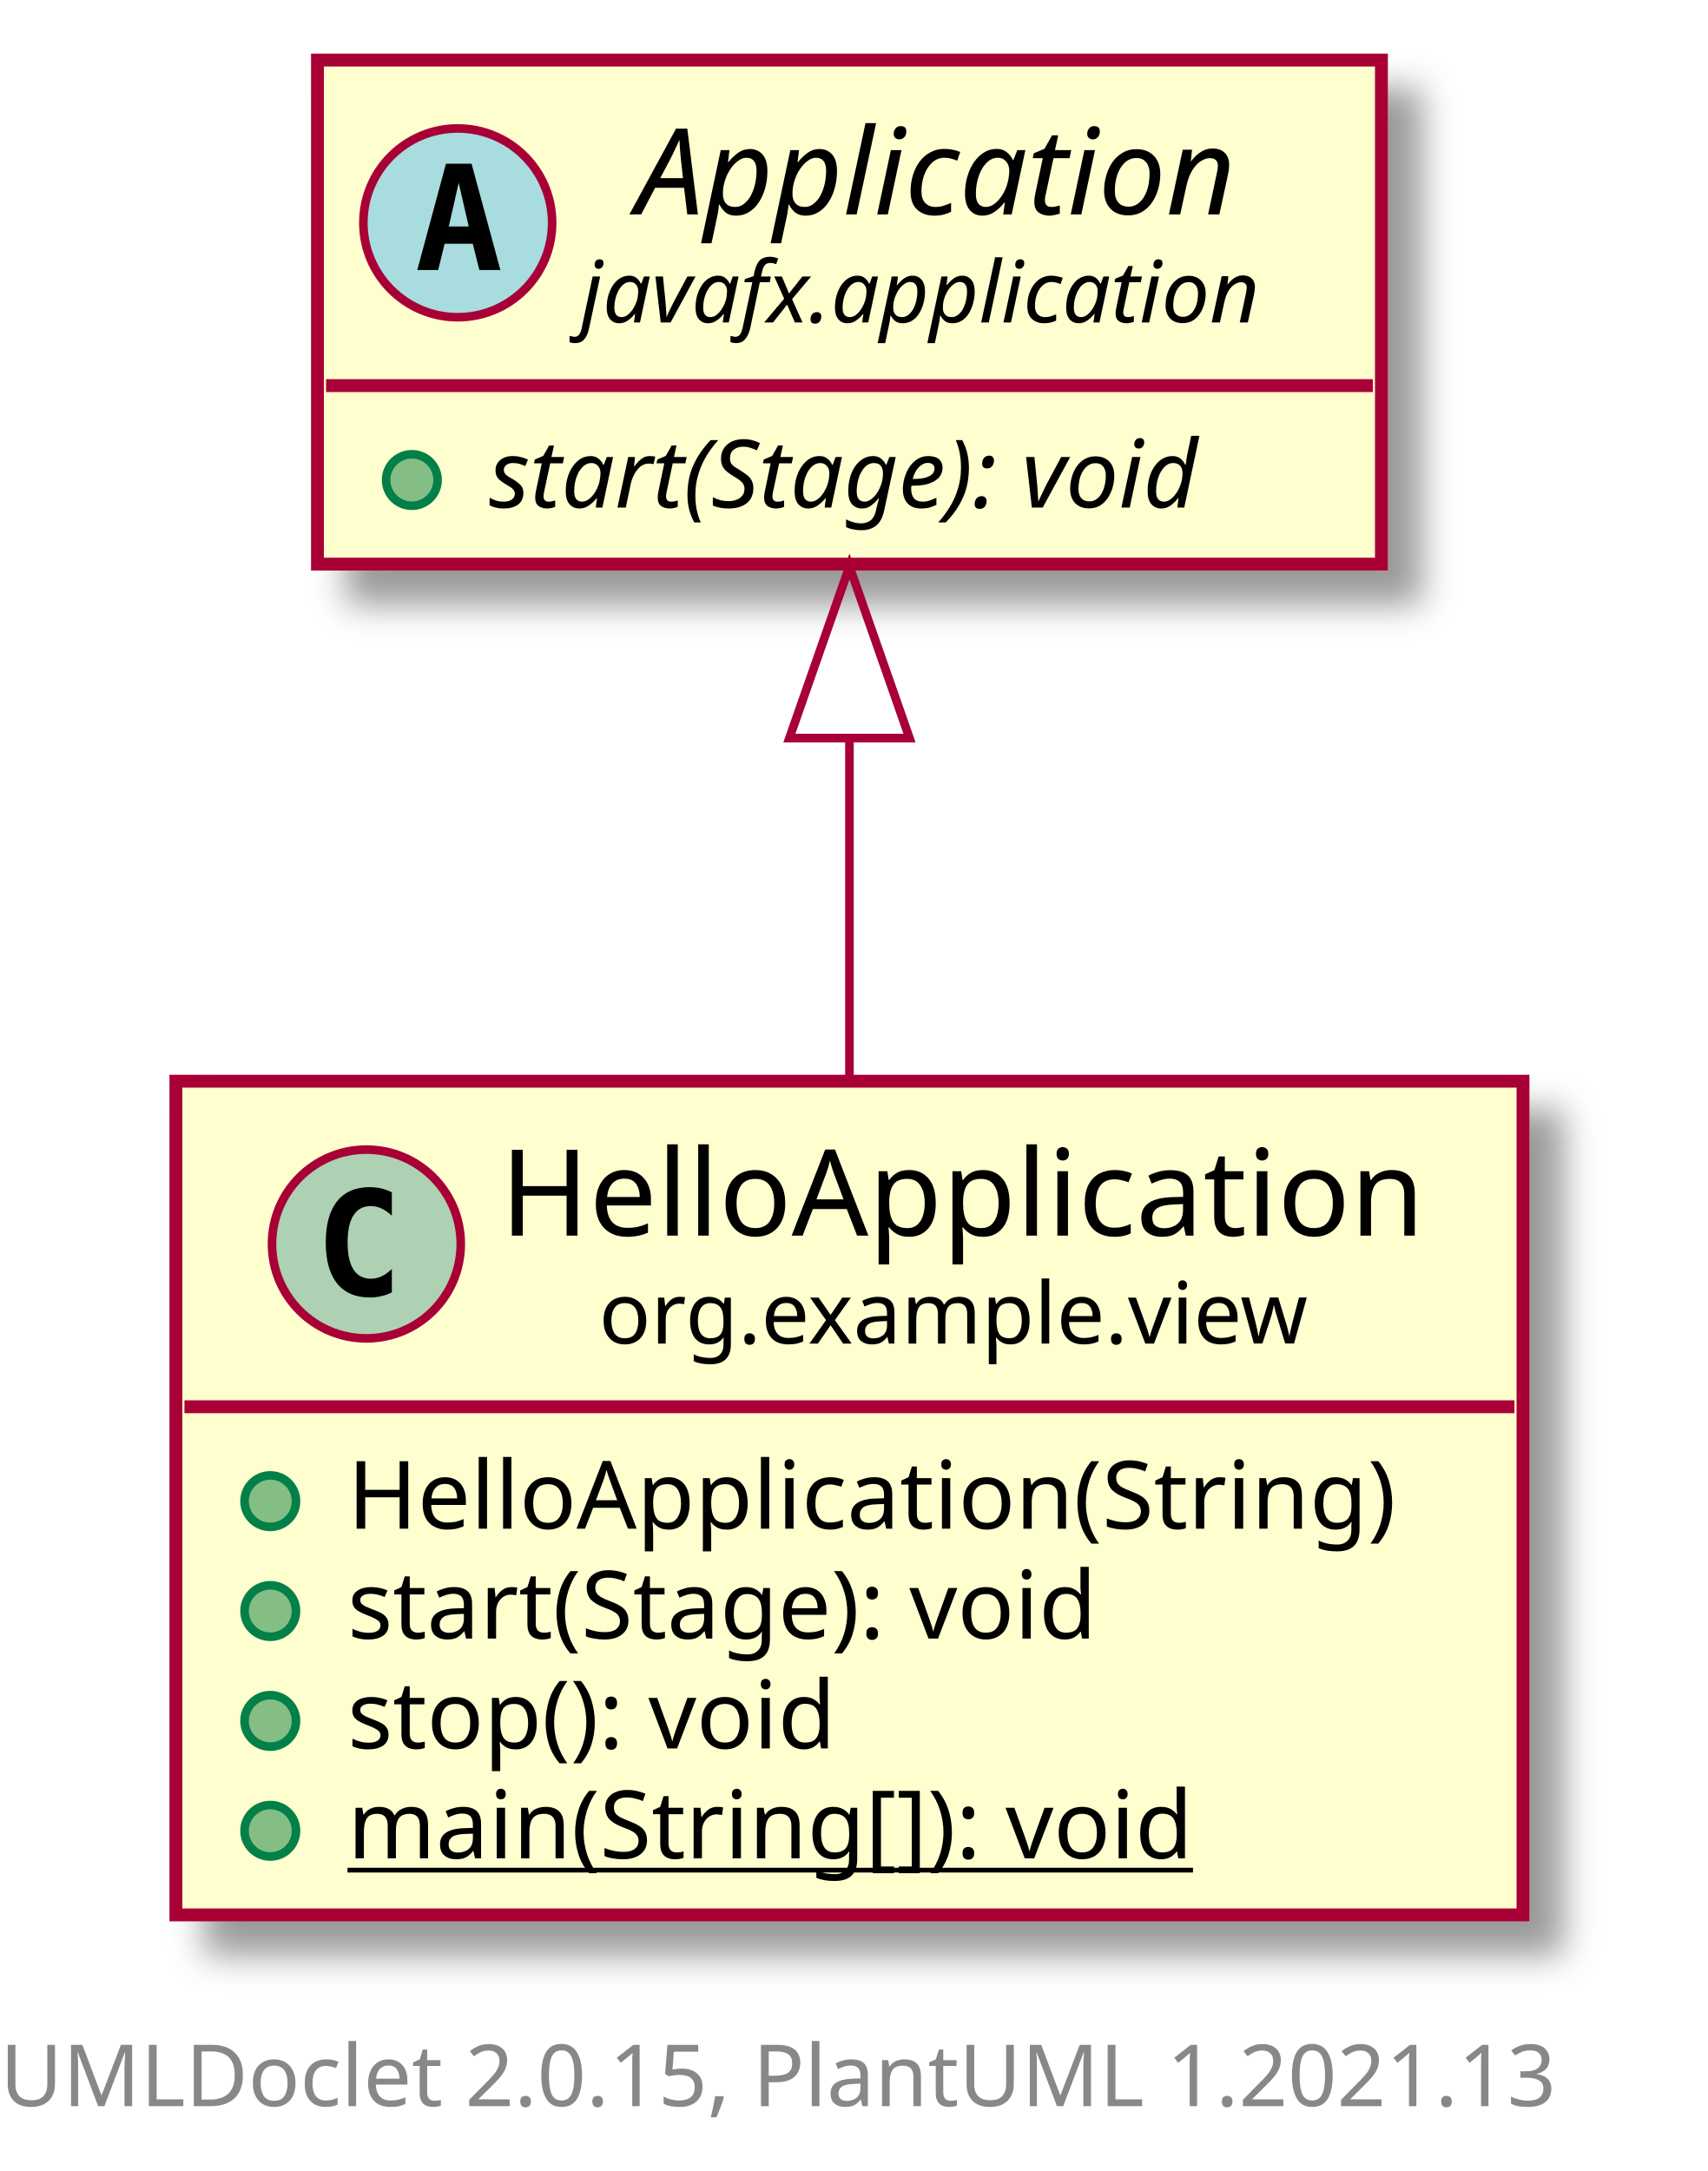
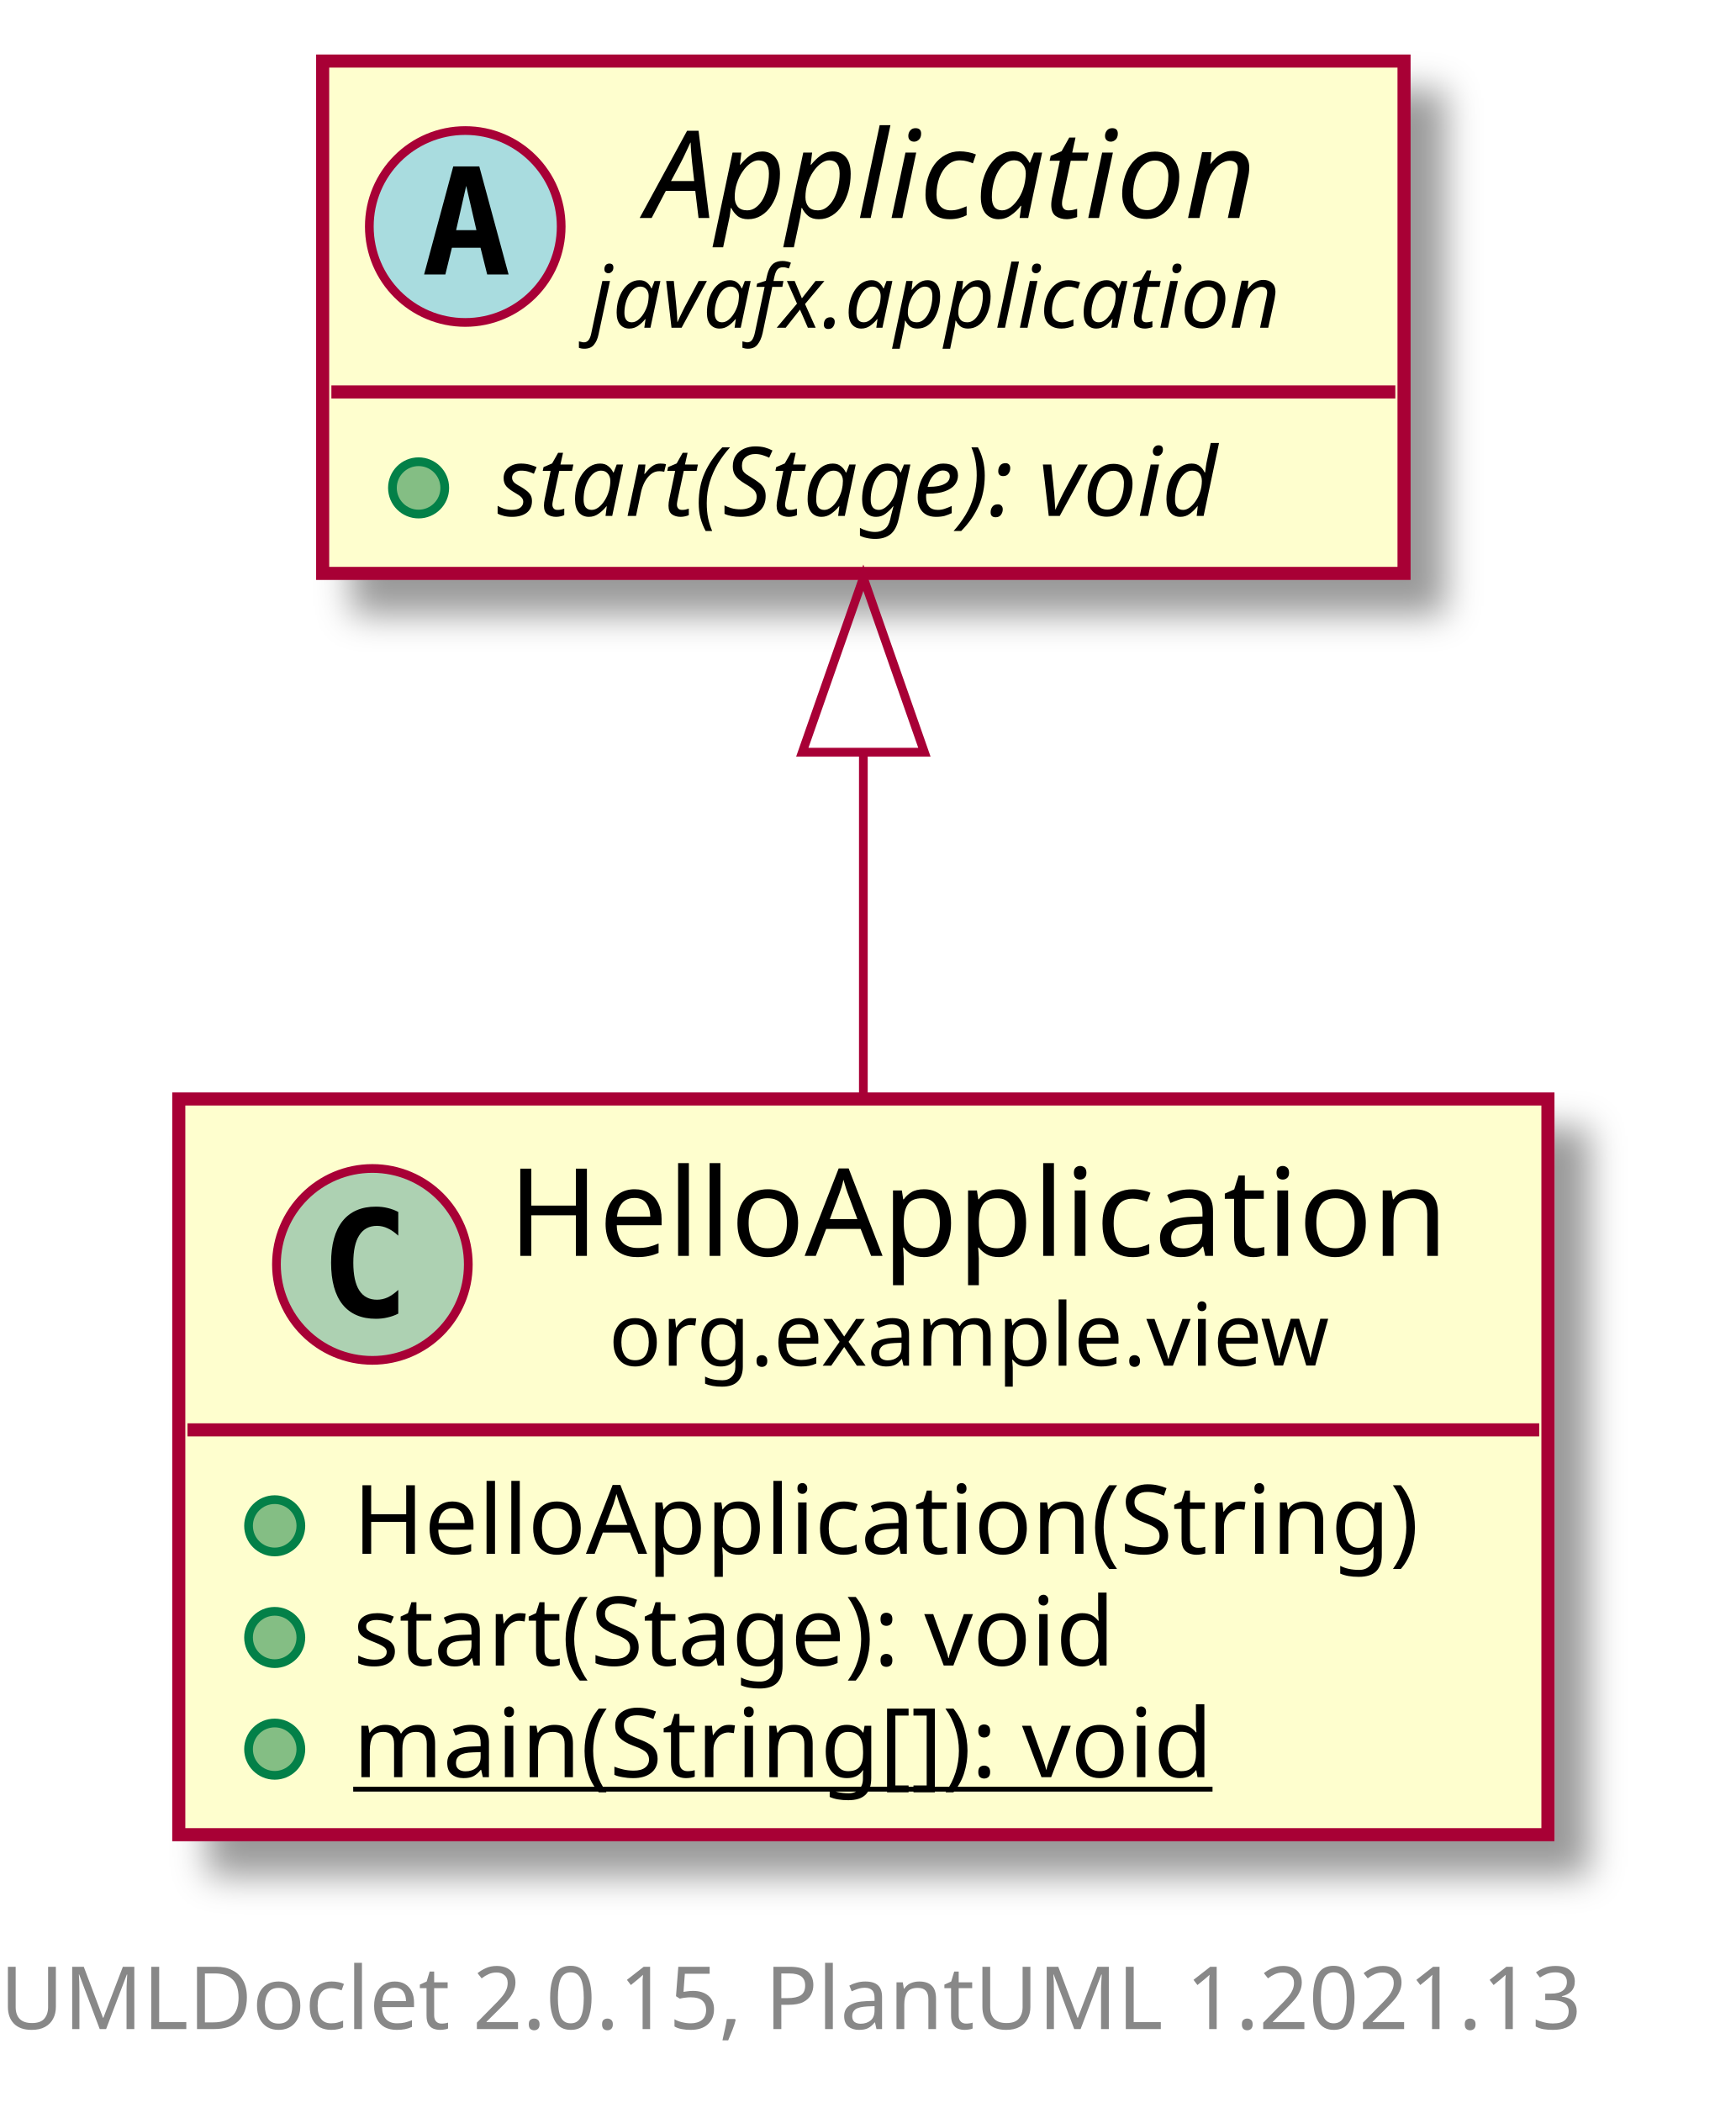
- <svg xmlns="http://www.w3.org/2000/svg" xmlns:xlink="http://www.w3.org/1999/xlink" contentScriptType="application/ecmascript" contentStyleType="text/css" height="253px" preserveAspectRatio="none" style="width:199px;height:253px;background:#FFFFFF;" version="1.1" viewBox="0 0 199 253" width="199px" zoomAndPan="magnify">
+ <svg xmlns="http://www.w3.org/2000/svg" xmlns:xlink="http://www.w3.org/1999/xlink" contentScriptType="application/ecmascript" contentStyleType="text/css" height="241px" preserveAspectRatio="none" style="width:199px;height:241px;background:#FFFFFF;" version="1.1" viewBox="0 0 199 241" width="199px" zoomAndPan="magnify">
  <defs>
-     <filter height="300%" id="fydoybv1nhefe" width="300%" x="-1" y="-1">
+     <filter height="300%" id="f1kx7lf6q1ulq1" width="300%" x="-1" y="-1">
      <feGaussianBlur result="blurOut" stdDeviation="2.0" />
      <feColorMatrix in="blurOut" result="blurOut2" type="matrix" values="0 0 0 0 0 0 0 0 0 0 0 0 0 0 0 0 0 0 .4 0" />
      <feOffset dx="4.0" dy="4.0" in="blurOut2" result="blurOut3" />
      <feBlend in="SourceGraphic" in2="blurOut3" mode="normal" />
    </filter>
  </defs>
  <g>
    <a href="HelloApplication.html" target="_top" title="HelloApplication.html" xlink:actuate="onRequest" xlink:href="HelloApplication.html" xlink:show="new" xlink:title="HelloApplication.html" xlink:type="simple">
-       <rect codeLine="5" fill="#FEFECE" filter="url(#fydoybv1nhefe)" height="97.156" id="org.example.view.HelloApplication" style="stroke:#A80036;stroke-width:1.5;" width="157" x="20.5" y="126" />
+       <rect codeLine="5" fill="#FEFECE" filter="url(#f1kx7lf6q1ulq1)" height="84.352" id="org.example.view.HelloApplication" style="stroke:#A80036;stroke-width:1.5;" width="157" x="20.5" y="126" />
      <ellipse cx="42.7" cy="144.969" fill="#ADD1B2" rx="11" ry="11" style="stroke:#A80036;stroke-width:1.0;" />
      <path d="M45.669,150.609 Q45.091,150.906 44.45,151.047 Q43.809,151.203 43.106,151.203 Q40.606,151.203 39.278,149.562 Q37.966,147.906 37.966,144.781 Q37.966,141.656 39.278,140 Q40.606,138.344 43.106,138.344 Q43.809,138.344 44.45,138.5 Q45.106,138.656 45.669,138.953 L45.669,141.672 Q45.044,141.094 44.45,140.828 Q43.856,140.547 43.231,140.547 Q41.888,140.547 41.2,141.625 Q40.513,142.688 40.513,144.781 Q40.513,146.875 41.2,147.953 Q41.888,149.016 43.231,149.016 Q43.856,149.016 44.45,148.75 Q45.044,148.469 45.669,147.891 L45.669,150.609 Z " fill="#000000" />
      <text fill="#000000" font-family="sans-serif" font-size="14" lengthAdjust="spacing" textLength="109" x="58.3" y="143.995">HelloApplication</text>
      <text fill="#000000" font-family="sans-serif" font-size="10" lengthAdjust="spacing" textLength="86" x="69.8" y="156.579">org.example.view</text>
      <line style="stroke:#A80036;stroke-width:1.5;" x1="21.5" x2="176.5" y1="163.938" y2="163.938" />
      <ellipse cx="31.5" cy="174.938" fill="#84BE84" rx="3" ry="3" style="stroke:#038048;stroke-width:1.0;" />
      <text fill="#000000" font-family="sans-serif" font-size="11" lengthAdjust="spacing" textLength="131" x="40.5" y="178.148">HelloApplication(String)</text>
      <ellipse cx="31.5" cy="187.742" fill="#84BE84" rx="3" ry="3" style="stroke:#038048;stroke-width:1.0;" />
      <text fill="#000000" font-family="sans-serif" font-size="11" lengthAdjust="spacing" textLength="99" x="40.5" y="190.953">start(Stage): void</text>
      <ellipse cx="31.5" cy="200.547" fill="#84BE84" rx="3" ry="3" style="stroke:#038048;stroke-width:1.0;" />
-       <text fill="#000000" font-family="sans-serif" font-size="11" lengthAdjust="spacing" textLength="64" x="40.5" y="203.757">stop(): void</text>
-       <ellipse cx="31.5" cy="213.352" fill="#84BE84" rx="3" ry="3" style="stroke:#038048;stroke-width:1.0;" />
-       <text fill="#000000" font-family="sans-serif" font-size="11" lengthAdjust="spacing" text-decoration="underline" textLength="109" x="40.5" y="216.562">main(String[]): void</text>
+       <text fill="#000000" font-family="sans-serif" font-size="11" lengthAdjust="spacing" text-decoration="underline" textLength="109" x="40.5" y="203.757">main(String[]): void</text>
    </a>
-     <rect codeLine="12" fill="#FEFECE" filter="url(#fydoybv1nhefe)" height="58.742" id="javafx.application.Application" style="stroke:#A80036;stroke-width:1.5;" width="124" x="37" y="7" />
+     <rect codeLine="11" fill="#FEFECE" filter="url(#f1kx7lf6q1ulq1)" height="58.742" id="javafx.application.Application" style="stroke:#A80036;stroke-width:1.5;" width="124" x="37" y="7" />
    <ellipse cx="53.35" cy="25.969" fill="#A9DCDF" rx="11" ry="11" style="stroke:#A80036;stroke-width:1.0;" />
    <path d="M53.459,21.312 L52.303,26.391 L54.631,26.391 L53.459,21.312 Z M51.975,19.078 L54.959,19.078 L58.319,31.469 L55.866,31.469 L55.1,28.406 L51.819,28.406 L51.069,31.469 L48.631,31.469 L51.975,19.078 Z " fill="#000000" />
    <text fill="#000000" font-family="sans-serif" font-size="14" font-style="italic" lengthAdjust="spacing" textLength="76" x="74.15" y="24.995">Application</text>
    <text fill="#000000" font-family="sans-serif" font-size="10" font-style="italic" lengthAdjust="spacing" textLength="89" x="67.65" y="37.579">javafx.application</text>
    <line style="stroke:#A80036;stroke-width:1.5;" x1="38" x2="160" y1="44.938" y2="44.938" />
    <ellipse cx="48" cy="55.938" fill="#84BE84" rx="3" ry="3" style="stroke:#038048;stroke-width:1.0;" />
    <text fill="#000000" font-family="sans-serif" font-size="11" font-style="italic" lengthAdjust="spacing" textLength="98" x="57" y="59.148">start(Stage): void</text>
-     <path codeLine="16" d="M99,86.31 C99,99.15 99,112.97 99,125.75 " fill="none" id="javafx.application.Application-backto-org.example.view.HelloApplication" style="stroke:#A80036;stroke-width:1.0;" />
-     <polygon fill="none" points="92,86.01,99,66.01,106,86.01,92,86.01" style="stroke:#A80036;stroke-width:1.0;" />
-     <text fill="#888888" font-family="sans-serif" font-size="10" lengthAdjust="spacing" textLength="192" x="0" y="245.439">UMLDoclet 2.0.15, PlantUML 1.2021.13</text>
+     <path codeLine="15" d="M99,86.63 C99,99.47 99,113.17 99,125.56 " fill="none" id="javafx.application.Application-backto-org.example.view.HelloApplication" style="stroke:#A80036;stroke-width:1.0;" />
+     <polygon fill="none" points="92,86.24,99,66.24,106,86.24,92,86.24" style="stroke:#A80036;stroke-width:1.0;" />
+     <text fill="#888888" font-family="sans-serif" font-size="10" lengthAdjust="spacing" textLength="192" x="0" y="232.634">UMLDoclet 2.0.15, PlantUML 1.2021.13</text>
  </g>
</svg>
